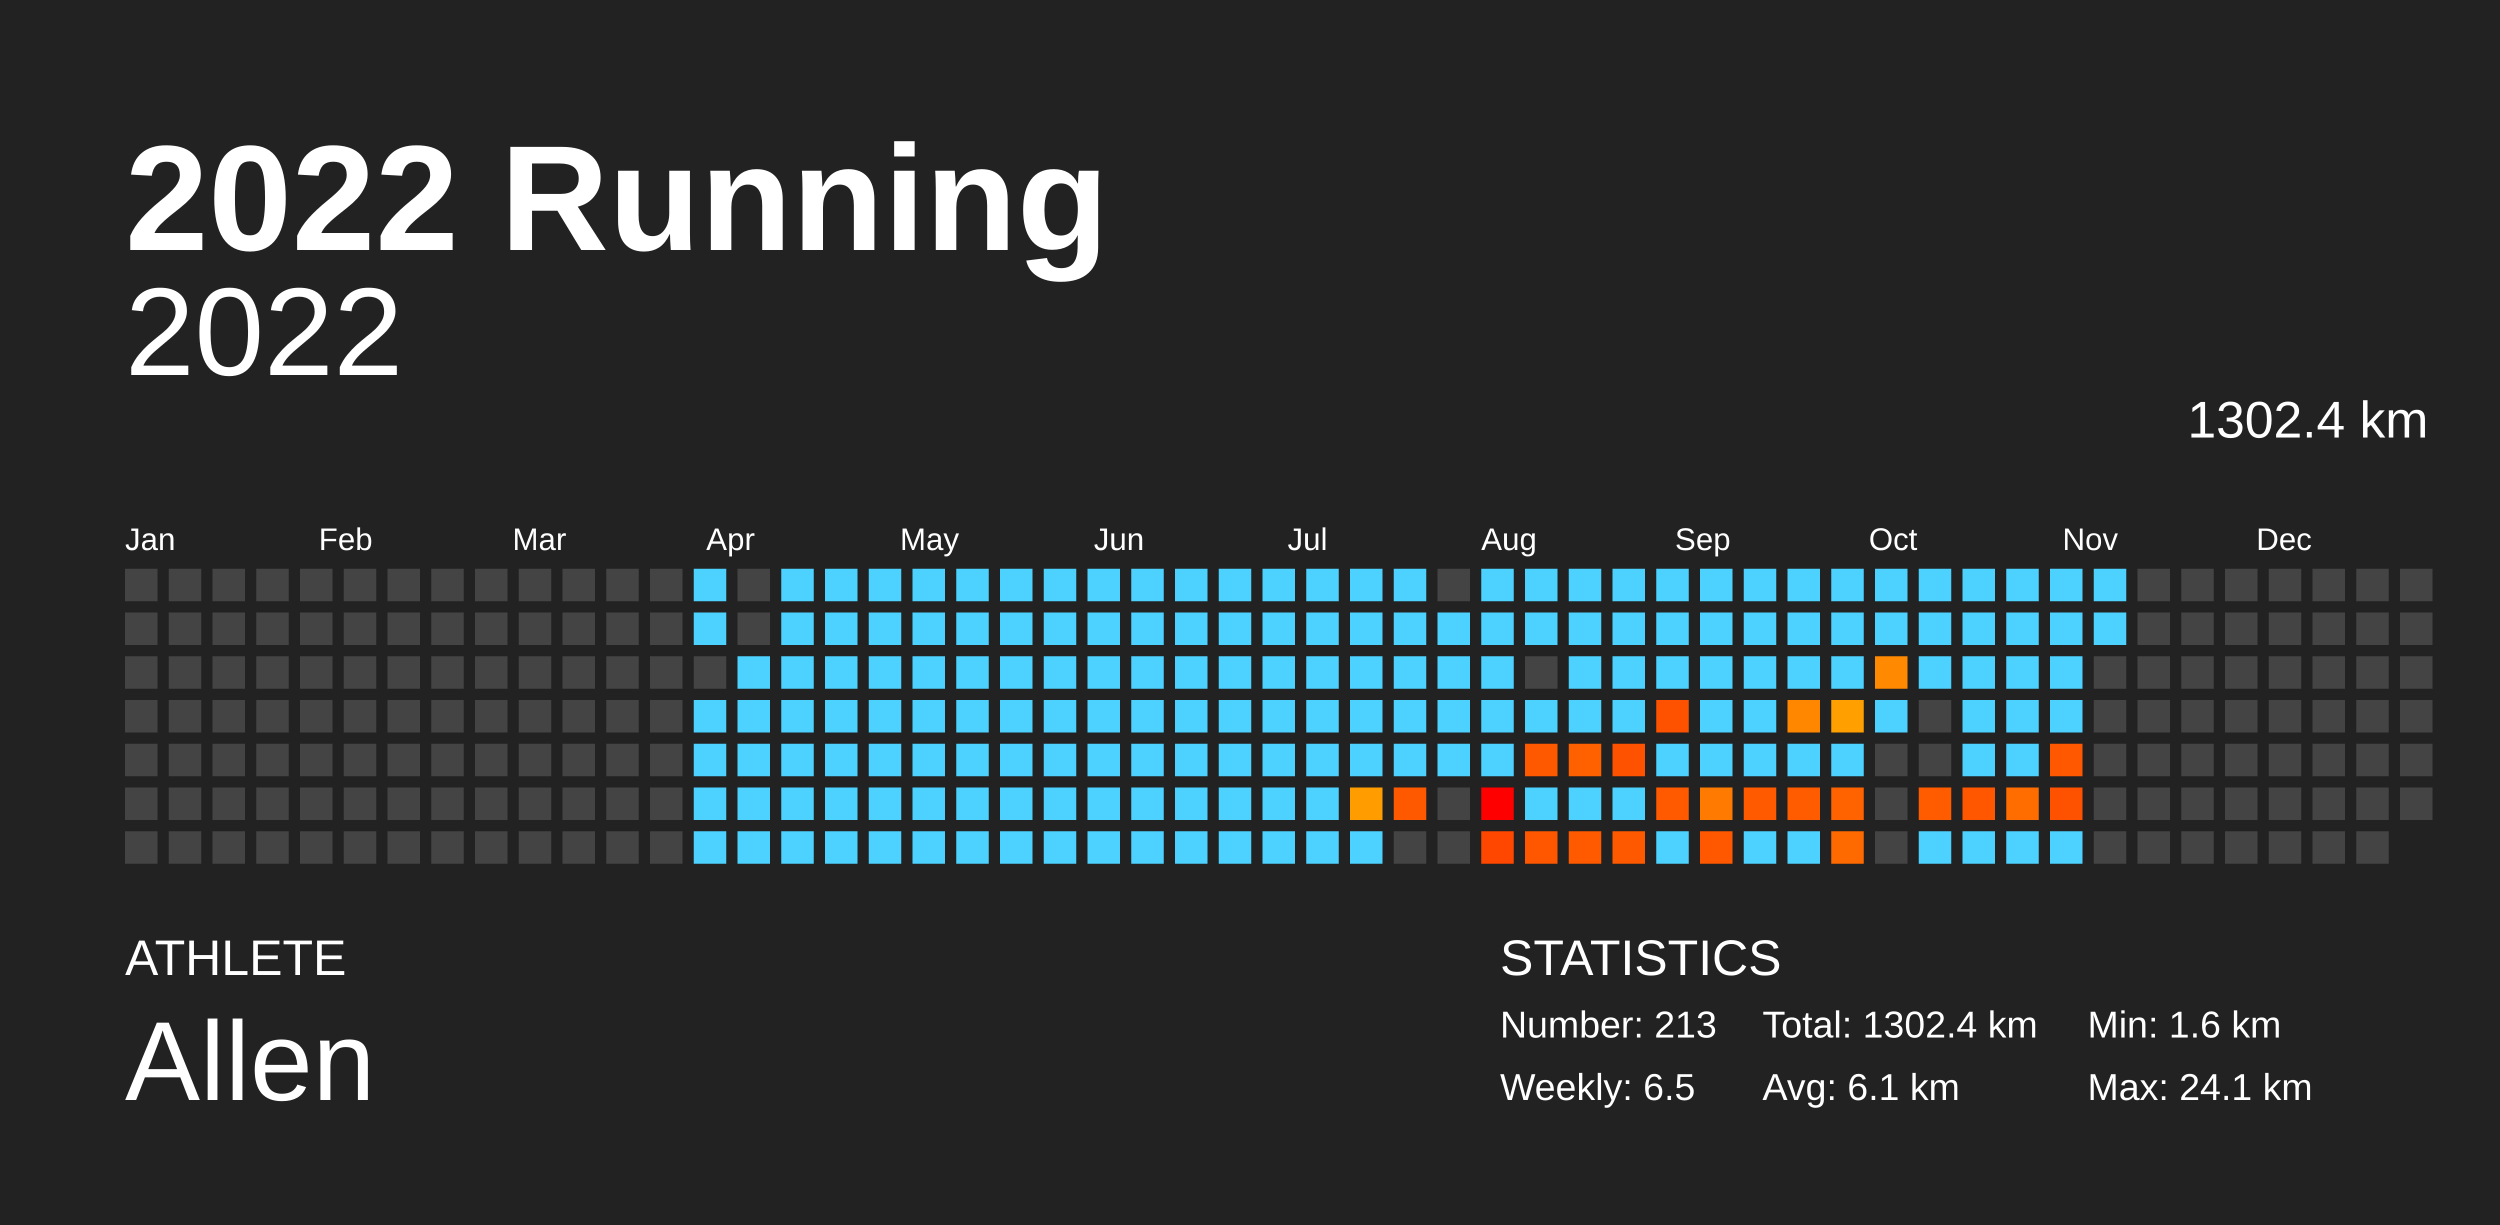
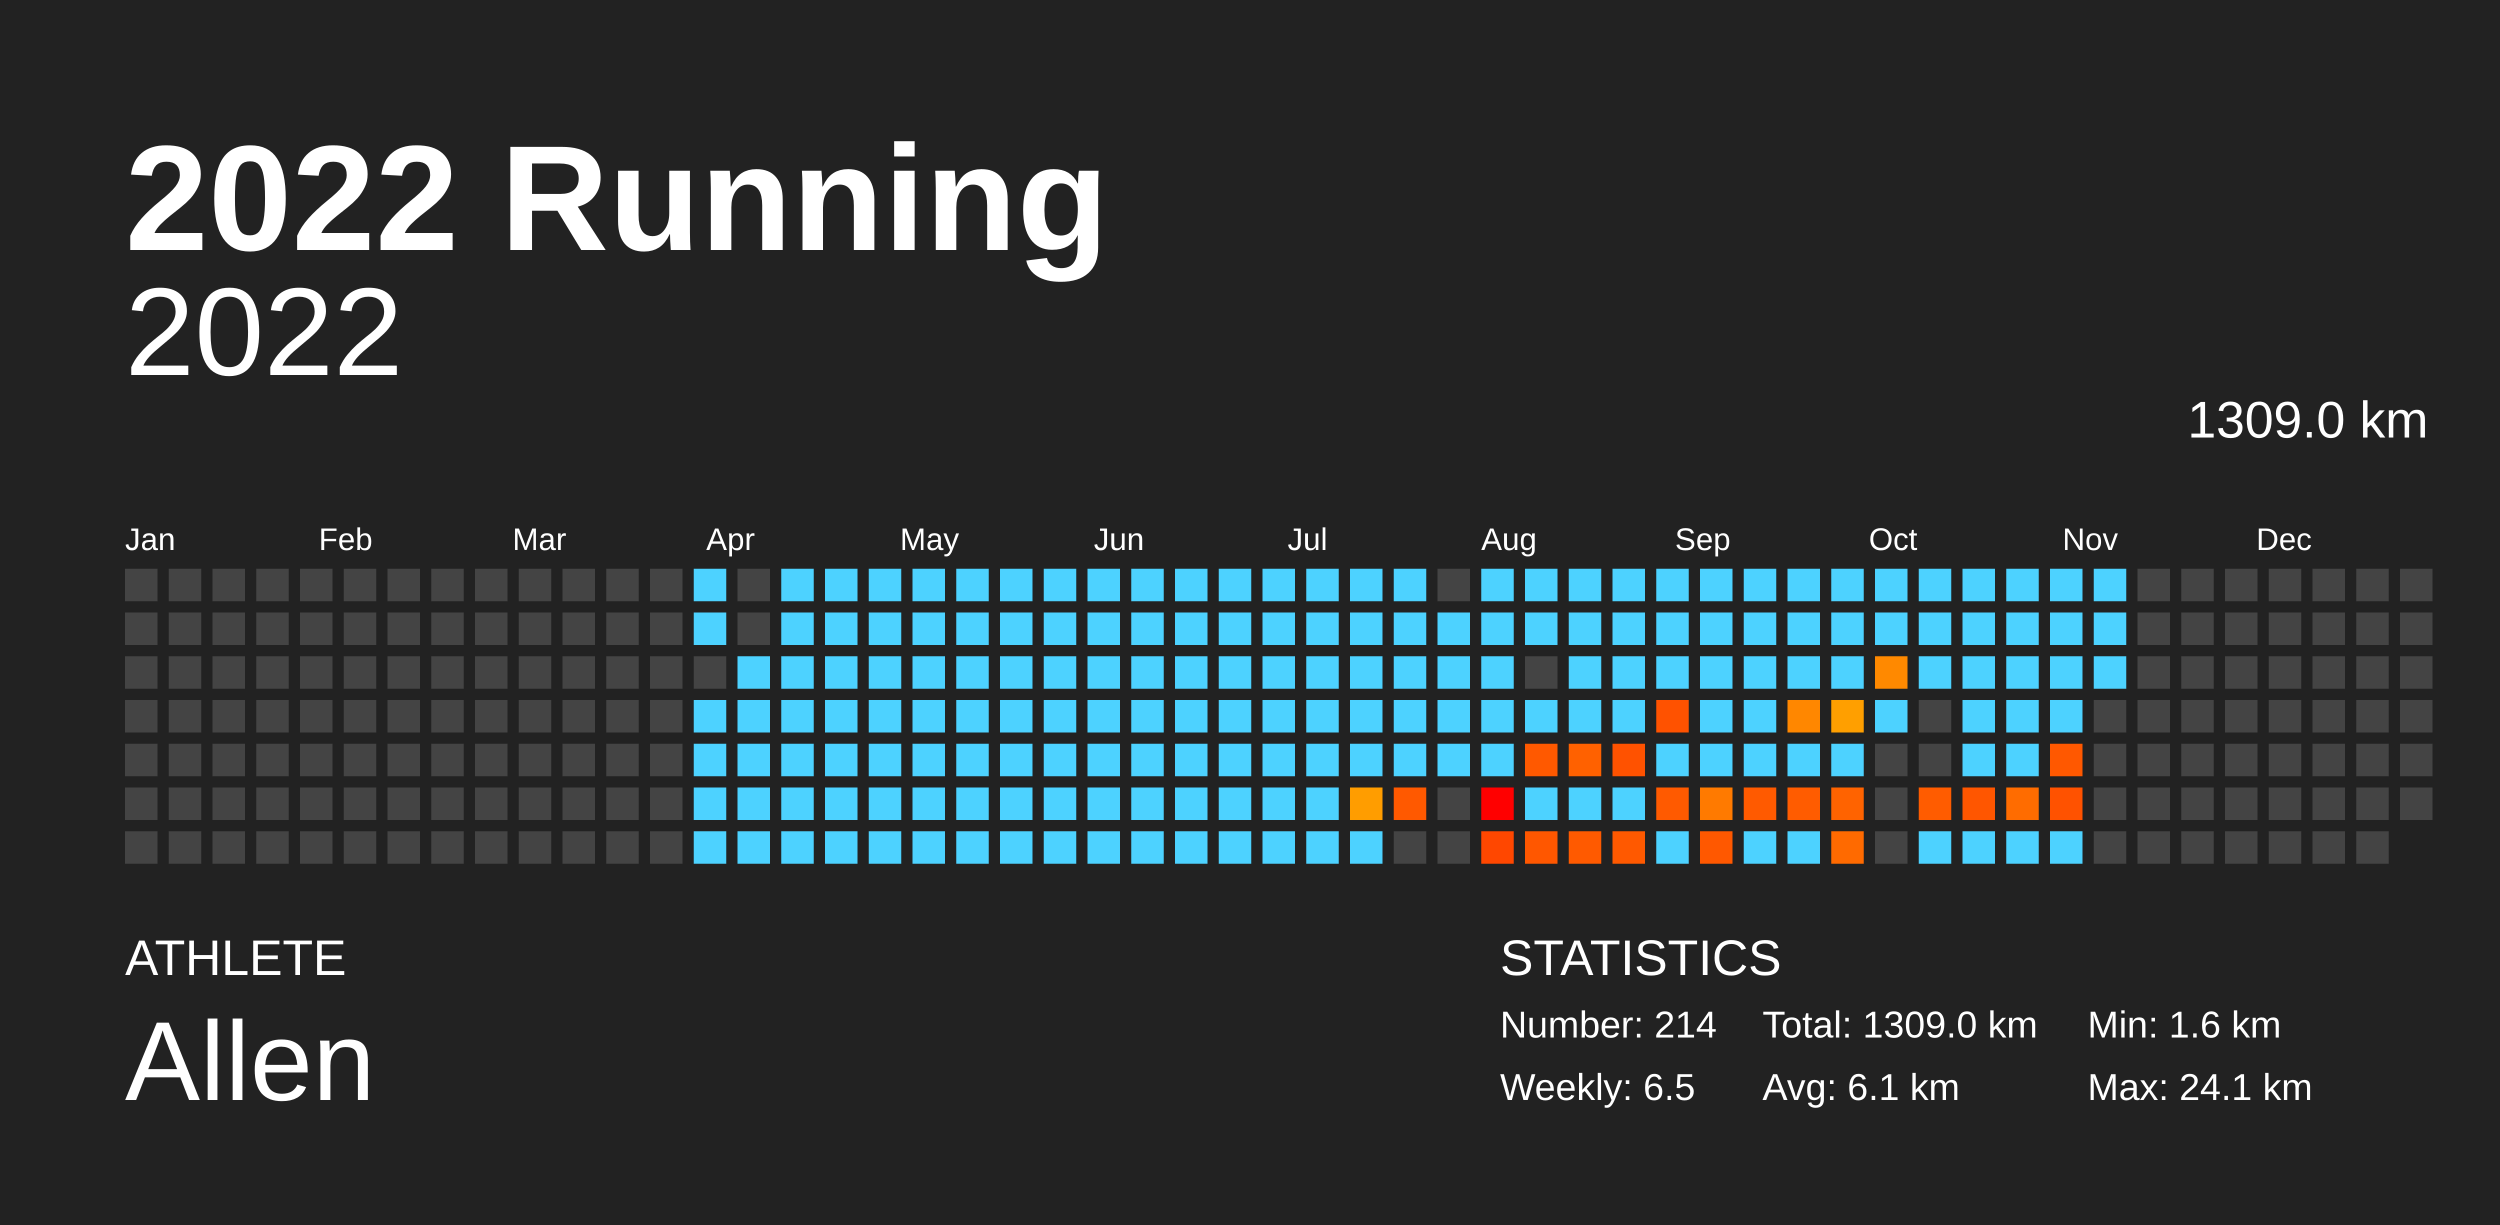
<svg xmlns="http://www.w3.org/2000/svg" baseProfile="full" height="98mm" version="1.1" viewBox="0,0,200,98" width="200mm">
  <defs />
  <rect fill="#222222" height="98" width="200" x="0" y="0" />
  <text fill="#FFFFFF" style="font-size:12px; font-family:Arial; font-weight:bold;" x="10" y="20">2022 Running</text>
  <text fill="#FFFFFF" style="font-size:4px; font-family:Arial" x="10" y="78">ATHLETE</text>
  <text fill="#FFFFFF" style="font-size:9px; font-family:Arial" x="10" y="88">Allen</text>
  <text fill="#FFFFFF" style="font-size:4px; font-family:Arial" x="120" y="78">STATISTICS</text>
-   <text fill="#FFFFFF" style="font-size:3px; font-family:Arial" x="120" y="83">Number: 213</text>
+   <text fill="#FFFFFF" style="font-size:3px; font-family:Arial" x="120" y="83">Number: 214</text>
  <text fill="#FFFFFF" style="font-size:3px; font-family:Arial" x="120" y="88">Weekly: 6.5</text>
-   <text fill="#FFFFFF" style="font-size:3px; font-family:Arial" x="141" y="83">Total: 1302.4 km</text>
+   <text fill="#FFFFFF" style="font-size:3px; font-family:Arial" x="141" y="83">Total: 1309.0 km</text>
  <text fill="#FFFFFF" style="font-size:3px; font-family:Arial" x="141" y="88">Avg: 6.1 km</text>
  <text fill="#FFFFFF" style="font-size:3px; font-family:Arial" x="167" y="83">Min: 1.6 km</text>
  <text fill="#FFFFFF" style="font-size:3px; font-family:Arial" x="167" y="88">Max: 24.1 km</text>
  <text alignment-baseline="hanging" fill="#FFFFFF" style="font-size:10.0px; font-family:Arial;" x="10" y="30">2022</text>
-   <text alignment-baseline="hanging" fill="#FFFFFF" style="font-size:4.125px; font-family:Arial;" x="175" y="35">1302.4 km</text>
+   <text alignment-baseline="hanging" fill="#FFFFFF" style="font-size:4.125px; font-family:Arial;" x="175" y="35">1309.0 km</text>
  <text fill="#FFFFFF" style="font-size:2.5px; font-family:Arial" x="10.0" y="44">Jan</text>
  <text fill="#FFFFFF" style="font-size:2.5px; font-family:Arial" x="25.5" y="44">Feb</text>
  <text fill="#FFFFFF" style="font-size:2.5px; font-family:Arial" x="41.0" y="44">Mar</text>
  <text fill="#FFFFFF" style="font-size:2.5px; font-family:Arial" x="56.5" y="44">Apr</text>
  <text fill="#FFFFFF" style="font-size:2.5px; font-family:Arial" x="72.0" y="44">May</text>
  <text fill="#FFFFFF" style="font-size:2.5px; font-family:Arial" x="87.5" y="44">Jun</text>
  <text fill="#FFFFFF" style="font-size:2.5px; font-family:Arial" x="103.0" y="44">Jul</text>
  <text fill="#FFFFFF" style="font-size:2.5px; font-family:Arial" x="118.5" y="44">Aug</text>
  <text fill="#FFFFFF" style="font-size:2.5px; font-family:Arial" x="134.0" y="44">Sep</text>
  <text fill="#FFFFFF" style="font-size:2.5px; font-family:Arial" x="149.5" y="44">Oct</text>
  <text fill="#FFFFFF" style="font-size:2.5px; font-family:Arial" x="165.0" y="44">Nov</text>
  <text fill="#FFFFFF" style="font-size:2.5px; font-family:Arial" x="180.5" y="44">Dec</text>
  <rect fill="#444444" height="2.6" width="2.6" x="10.0" y="45.5" />
  <rect fill="#444444" height="2.6" width="2.6" x="10.0" y="49.0" />
  <rect fill="#444444" height="2.6" width="2.6" x="10.0" y="52.5" />
  <rect fill="#444444" height="2.6" width="2.6" x="10.0" y="56.0" />
  <rect fill="#444444" height="2.6" width="2.6" x="10.0" y="59.5" />
  <rect fill="#444444" height="2.6" width="2.6" x="10.0" y="63.0" />
  <rect fill="#444444" height="2.6" width="2.6" x="10.0" y="66.5" />
  <rect fill="#444444" height="2.6" width="2.6" x="13.5" y="45.5" />
  <rect fill="#444444" height="2.6" width="2.6" x="13.5" y="49.0" />
  <rect fill="#444444" height="2.6" width="2.6" x="13.5" y="52.5" />
  <rect fill="#444444" height="2.6" width="2.6" x="13.5" y="56.0" />
  <rect fill="#444444" height="2.6" width="2.6" x="13.5" y="59.5" />
  <rect fill="#444444" height="2.6" width="2.6" x="13.5" y="63.0" />
  <rect fill="#444444" height="2.6" width="2.6" x="13.5" y="66.5" />
  <rect fill="#444444" height="2.6" width="2.6" x="17.0" y="45.5" />
  <rect fill="#444444" height="2.6" width="2.6" x="17.0" y="49.0" />
  <rect fill="#444444" height="2.6" width="2.6" x="17.0" y="52.5" />
  <rect fill="#444444" height="2.6" width="2.6" x="17.0" y="56.0" />
  <rect fill="#444444" height="2.6" width="2.6" x="17.0" y="59.5" />
  <rect fill="#444444" height="2.6" width="2.6" x="17.0" y="63.0" />
  <rect fill="#444444" height="2.6" width="2.6" x="17.0" y="66.5" />
  <rect fill="#444444" height="2.6" width="2.6" x="20.5" y="45.5" />
  <rect fill="#444444" height="2.6" width="2.6" x="20.5" y="49.0" />
  <rect fill="#444444" height="2.6" width="2.6" x="20.5" y="52.5" />
  <rect fill="#444444" height="2.6" width="2.6" x="20.5" y="56.0" />
  <rect fill="#444444" height="2.6" width="2.6" x="20.5" y="59.5" />
  <rect fill="#444444" height="2.6" width="2.6" x="20.5" y="63.0" />
  <rect fill="#444444" height="2.6" width="2.6" x="20.5" y="66.5" />
  <rect fill="#444444" height="2.6" width="2.6" x="24.0" y="45.5" />
  <rect fill="#444444" height="2.6" width="2.6" x="24.0" y="49.0" />
  <rect fill="#444444" height="2.6" width="2.6" x="24.0" y="52.5" />
  <rect fill="#444444" height="2.6" width="2.6" x="24.0" y="56.0" />
  <rect fill="#444444" height="2.6" width="2.6" x="24.0" y="59.5" />
  <rect fill="#444444" height="2.6" width="2.6" x="24.0" y="63.0" />
  <rect fill="#444444" height="2.6" width="2.6" x="24.0" y="66.5" />
  <rect fill="#444444" height="2.6" width="2.6" x="27.5" y="45.5" />
  <rect fill="#444444" height="2.6" width="2.6" x="27.5" y="49.0" />
  <rect fill="#444444" height="2.6" width="2.6" x="27.5" y="52.5" />
  <rect fill="#444444" height="2.6" width="2.6" x="27.5" y="56.0" />
  <rect fill="#444444" height="2.6" width="2.6" x="27.5" y="59.5" />
  <rect fill="#444444" height="2.6" width="2.6" x="27.5" y="63.0" />
  <rect fill="#444444" height="2.6" width="2.6" x="27.5" y="66.5" />
  <rect fill="#444444" height="2.6" width="2.6" x="31.0" y="45.5" />
  <rect fill="#444444" height="2.6" width="2.6" x="31.0" y="49.0" />
  <rect fill="#444444" height="2.6" width="2.6" x="31.0" y="52.5" />
  <rect fill="#444444" height="2.6" width="2.6" x="31.0" y="56.0" />
  <rect fill="#444444" height="2.6" width="2.6" x="31.0" y="59.5" />
  <rect fill="#444444" height="2.6" width="2.6" x="31.0" y="63.0" />
  <rect fill="#444444" height="2.6" width="2.6" x="31.0" y="66.5" />
  <rect fill="#444444" height="2.6" width="2.6" x="34.5" y="45.5" />
  <rect fill="#444444" height="2.6" width="2.6" x="34.5" y="49.0" />
  <rect fill="#444444" height="2.6" width="2.6" x="34.5" y="52.5" />
  <rect fill="#444444" height="2.6" width="2.6" x="34.5" y="56.0" />
  <rect fill="#444444" height="2.6" width="2.6" x="34.5" y="59.5" />
  <rect fill="#444444" height="2.6" width="2.6" x="34.5" y="63.0" />
  <rect fill="#444444" height="2.6" width="2.6" x="34.5" y="66.5" />
  <rect fill="#444444" height="2.6" width="2.6" x="38.0" y="45.5" />
  <rect fill="#444444" height="2.6" width="2.6" x="38.0" y="49.0" />
  <rect fill="#444444" height="2.6" width="2.6" x="38.0" y="52.5" />
  <rect fill="#444444" height="2.6" width="2.6" x="38.0" y="56.0" />
  <rect fill="#444444" height="2.6" width="2.6" x="38.0" y="59.5" />
  <rect fill="#444444" height="2.6" width="2.6" x="38.0" y="63.0" />
  <rect fill="#444444" height="2.6" width="2.6" x="38.0" y="66.5" />
  <rect fill="#444444" height="2.6" width="2.6" x="41.5" y="45.5" />
  <rect fill="#444444" height="2.6" width="2.6" x="41.5" y="49.0" />
  <rect fill="#444444" height="2.6" width="2.6" x="41.5" y="52.5" />
  <rect fill="#444444" height="2.6" width="2.6" x="41.5" y="56.0" />
  <rect fill="#444444" height="2.6" width="2.6" x="41.5" y="59.5" />
  <rect fill="#444444" height="2.6" width="2.6" x="41.5" y="63.0" />
  <rect fill="#444444" height="2.6" width="2.6" x="41.5" y="66.5" />
  <rect fill="#444444" height="2.6" width="2.6" x="45.0" y="45.5" />
  <rect fill="#444444" height="2.6" width="2.6" x="45.0" y="49.0" />
  <rect fill="#444444" height="2.6" width="2.6" x="45.0" y="52.5" />
  <rect fill="#444444" height="2.6" width="2.6" x="45.0" y="56.0" />
  <rect fill="#444444" height="2.6" width="2.6" x="45.0" y="59.5" />
  <rect fill="#444444" height="2.6" width="2.6" x="45.0" y="63.0" />
  <rect fill="#444444" height="2.6" width="2.6" x="45.0" y="66.5" />
  <rect fill="#444444" height="2.6" width="2.6" x="48.5" y="45.5" />
  <rect fill="#444444" height="2.6" width="2.6" x="48.5" y="49.0" />
  <rect fill="#444444" height="2.6" width="2.6" x="48.5" y="52.5" />
  <rect fill="#444444" height="2.6" width="2.6" x="48.5" y="56.0" />
  <rect fill="#444444" height="2.6" width="2.6" x="48.5" y="59.5" />
  <rect fill="#444444" height="2.6" width="2.6" x="48.5" y="63.0" />
  <rect fill="#444444" height="2.6" width="2.6" x="48.5" y="66.5" />
  <rect fill="#444444" height="2.6" width="2.6" x="52.0" y="45.5" />
  <rect fill="#444444" height="2.6" width="2.6" x="52.0" y="49.0" />
  <rect fill="#444444" height="2.6" width="2.6" x="52.0" y="52.5" />
  <rect fill="#444444" height="2.6" width="2.6" x="52.0" y="56.0" />
  <rect fill="#444444" height="2.6" width="2.6" x="52.0" y="59.5" />
  <rect fill="#444444" height="2.6" width="2.6" x="52.0" y="63.0" />
  <rect fill="#444444" height="2.6" width="2.6" x="52.0" y="66.5" />
  <rect fill="#4dd2ff" height="2.6" width="2.6" x="55.5" y="45.5" />
  <rect fill="#4dd2ff" height="2.6" width="2.6" x="55.5" y="49.0" />
  <rect fill="#444444" height="2.6" width="2.6" x="55.5" y="52.5" />
  <rect fill="#4dd2ff" height="2.6" width="2.6" x="55.5" y="56.0" />
  <rect fill="#4dd2ff" height="2.6" width="2.6" x="55.5" y="59.5" />
  <rect fill="#4dd2ff" height="2.6" width="2.6" x="55.5" y="63.0" />
  <rect fill="#4dd2ff" height="2.6" width="2.6" x="55.5" y="66.5" />
  <rect fill="#444444" height="2.6" width="2.6" x="59.0" y="45.5" />
  <rect fill="#444444" height="2.6" width="2.6" x="59.0" y="49.0" />
  <rect fill="#4dd2ff" height="2.6" width="2.6" x="59.0" y="52.5" />
  <rect fill="#4dd2ff" height="2.6" width="2.6" x="59.0" y="56.0" />
  <rect fill="#4dd2ff" height="2.6" width="2.6" x="59.0" y="59.5" />
  <rect fill="#4dd2ff" height="2.6" width="2.6" x="59.0" y="63.0" />
  <rect fill="#4dd2ff" height="2.6" width="2.6" x="59.0" y="66.5" />
  <rect fill="#4dd2ff" height="2.6" width="2.6" x="62.5" y="45.5" />
  <rect fill="#4dd2ff" height="2.6" width="2.6" x="62.5" y="49.0" />
  <rect fill="#4dd2ff" height="2.6" width="2.6" x="62.5" y="52.5" />
  <rect fill="#4dd2ff" height="2.6" width="2.6" x="62.5" y="56.0" />
  <rect fill="#4dd2ff" height="2.6" width="2.6" x="62.5" y="59.5" />
  <rect fill="#4dd2ff" height="2.6" width="2.6" x="62.5" y="63.0" />
  <rect fill="#4dd2ff" height="2.6" width="2.6" x="62.5" y="66.5" />
  <rect fill="#4dd2ff" height="2.6" width="2.6" x="66.0" y="45.5" />
  <rect fill="#4dd2ff" height="2.6" width="2.6" x="66.0" y="49.0" />
  <rect fill="#4dd2ff" height="2.6" width="2.6" x="66.0" y="52.5" />
  <rect fill="#4dd2ff" height="2.6" width="2.6" x="66.0" y="56.0" />
  <rect fill="#4dd2ff" height="2.6" width="2.6" x="66.0" y="59.5" />
  <rect fill="#4dd2ff" height="2.6" width="2.6" x="66.0" y="63.0" />
  <rect fill="#4dd2ff" height="2.6" width="2.6" x="66.0" y="66.5" />
  <rect fill="#4dd2ff" height="2.6" width="2.6" x="69.5" y="45.5" />
  <rect fill="#4dd2ff" height="2.6" width="2.6" x="69.5" y="49.0" />
  <rect fill="#4dd2ff" height="2.6" width="2.6" x="69.5" y="52.5" />
  <rect fill="#4dd2ff" height="2.6" width="2.6" x="69.5" y="56.0" />
  <rect fill="#4dd2ff" height="2.6" width="2.6" x="69.5" y="59.5" />
  <rect fill="#4dd2ff" height="2.6" width="2.6" x="69.5" y="63.0" />
  <rect fill="#4dd2ff" height="2.6" width="2.6" x="69.5" y="66.5" />
  <rect fill="#4dd2ff" height="2.6" width="2.6" x="73.0" y="45.5" />
  <rect fill="#4dd2ff" height="2.6" width="2.6" x="73.0" y="49.0" />
  <rect fill="#4dd2ff" height="2.6" width="2.6" x="73.0" y="52.5" />
  <rect fill="#4dd2ff" height="2.6" width="2.6" x="73.0" y="56.0" />
  <rect fill="#4dd2ff" height="2.6" width="2.6" x="73.0" y="59.5" />
  <rect fill="#4dd2ff" height="2.6" width="2.6" x="73.0" y="63.0" />
  <rect fill="#4dd2ff" height="2.6" width="2.6" x="73.0" y="66.5" />
  <rect fill="#4dd2ff" height="2.6" width="2.6" x="76.5" y="45.5" />
  <rect fill="#4dd2ff" height="2.6" width="2.6" x="76.5" y="49.0" />
  <rect fill="#4dd2ff" height="2.6" width="2.6" x="76.5" y="52.5" />
  <rect fill="#4dd2ff" height="2.6" width="2.6" x="76.5" y="56.0" />
  <rect fill="#4dd2ff" height="2.6" width="2.6" x="76.5" y="59.5" />
  <rect fill="#4dd2ff" height="2.6" width="2.6" x="76.5" y="63.0" />
  <rect fill="#4dd2ff" height="2.6" width="2.6" x="76.5" y="66.5" />
  <rect fill="#4dd2ff" height="2.6" width="2.6" x="80.0" y="45.5" />
  <rect fill="#4dd2ff" height="2.6" width="2.6" x="80.0" y="49.0" />
  <rect fill="#4dd2ff" height="2.6" width="2.6" x="80.0" y="52.5" />
  <rect fill="#4dd2ff" height="2.6" width="2.6" x="80.0" y="56.0" />
  <rect fill="#4dd2ff" height="2.6" width="2.6" x="80.0" y="59.5" />
  <rect fill="#4dd2ff" height="2.6" width="2.6" x="80.0" y="63.0" />
  <rect fill="#4dd2ff" height="2.6" width="2.6" x="80.0" y="66.5" />
  <rect fill="#4dd2ff" height="2.6" width="2.6" x="83.5" y="45.5" />
  <rect fill="#4dd2ff" height="2.6" width="2.6" x="83.5" y="49.0" />
  <rect fill="#4dd2ff" height="2.6" width="2.6" x="83.5" y="52.5" />
  <rect fill="#4dd2ff" height="2.6" width="2.6" x="83.5" y="56.0" />
  <rect fill="#4dd2ff" height="2.6" width="2.6" x="83.5" y="59.5" />
  <rect fill="#4dd2ff" height="2.6" width="2.6" x="83.5" y="63.0" />
  <rect fill="#4dd2ff" height="2.6" width="2.6" x="83.5" y="66.5" />
  <rect fill="#4dd2ff" height="2.6" width="2.6" x="87.0" y="45.5" />
  <rect fill="#4dd2ff" height="2.6" width="2.6" x="87.0" y="49.0" />
  <rect fill="#4dd2ff" height="2.6" width="2.6" x="87.0" y="52.5" />
  <rect fill="#4dd2ff" height="2.6" width="2.6" x="87.0" y="56.0" />
  <rect fill="#4dd2ff" height="2.6" width="2.6" x="87.0" y="59.5" />
  <rect fill="#4dd2ff" height="2.6" width="2.6" x="87.0" y="63.0" />
  <rect fill="#4dd2ff" height="2.6" width="2.6" x="87.0" y="66.5" />
  <rect fill="#4dd2ff" height="2.6" width="2.6" x="90.5" y="45.5" />
  <rect fill="#4dd2ff" height="2.6" width="2.6" x="90.5" y="49.0" />
  <rect fill="#4dd2ff" height="2.6" width="2.6" x="90.5" y="52.5" />
  <rect fill="#4dd2ff" height="2.6" width="2.6" x="90.5" y="56.0" />
  <rect fill="#4dd2ff" height="2.6" width="2.6" x="90.5" y="59.5" />
  <rect fill="#4dd2ff" height="2.6" width="2.6" x="90.5" y="63.0" />
  <rect fill="#4dd2ff" height="2.6" width="2.6" x="90.5" y="66.5" />
  <rect fill="#4dd2ff" height="2.6" width="2.6" x="94.0" y="45.5" />
  <rect fill="#4dd2ff" height="2.6" width="2.6" x="94.0" y="49.0" />
  <rect fill="#4dd2ff" height="2.6" width="2.6" x="94.0" y="52.5" />
  <rect fill="#4dd2ff" height="2.6" width="2.6" x="94.0" y="56.0" />
  <rect fill="#4dd2ff" height="2.6" width="2.6" x="94.0" y="59.5" />
  <rect fill="#4dd2ff" height="2.6" width="2.6" x="94.0" y="63.0" />
  <rect fill="#4dd2ff" height="2.6" width="2.6" x="94.0" y="66.5" />
  <rect fill="#4dd2ff" height="2.6" width="2.6" x="97.5" y="45.5" />
  <rect fill="#4dd2ff" height="2.6" width="2.6" x="97.5" y="49.0" />
  <rect fill="#4dd2ff" height="2.6" width="2.6" x="97.5" y="52.5" />
  <rect fill="#4dd2ff" height="2.6" width="2.6" x="97.5" y="56.0" />
  <rect fill="#4dd2ff" height="2.6" width="2.6" x="97.5" y="59.5" />
  <rect fill="#4dd2ff" height="2.6" width="2.6" x="97.5" y="63.0" />
  <rect fill="#4dd2ff" height="2.6" width="2.6" x="97.5" y="66.5" />
  <rect fill="#4dd2ff" height="2.6" width="2.6" x="101.0" y="45.5" />
  <rect fill="#4dd2ff" height="2.6" width="2.6" x="101.0" y="49.0" />
  <rect fill="#4dd2ff" height="2.6" width="2.6" x="101.0" y="52.5" />
  <rect fill="#4dd2ff" height="2.6" width="2.6" x="101.0" y="56.0" />
  <rect fill="#4dd2ff" height="2.6" width="2.6" x="101.0" y="59.5" />
  <rect fill="#4dd2ff" height="2.6" width="2.6" x="101.0" y="63.0" />
  <rect fill="#4dd2ff" height="2.6" width="2.6" x="101.0" y="66.5" />
  <rect fill="#4dd2ff" height="2.6" width="2.6" x="104.5" y="45.5" />
  <rect fill="#4dd2ff" height="2.6" width="2.6" x="104.5" y="49.0" />
  <rect fill="#4dd2ff" height="2.6" width="2.6" x="104.5" y="52.5" />
  <rect fill="#4dd2ff" height="2.6" width="2.6" x="104.5" y="56.0" />
  <rect fill="#4dd2ff" height="2.6" width="2.6" x="104.5" y="59.5" />
  <rect fill="#4dd2ff" height="2.6" width="2.6" x="104.5" y="63.0" />
  <rect fill="#4dd2ff" height="2.6" width="2.6" x="104.5" y="66.5" />
  <rect fill="#4dd2ff" height="2.6" width="2.6" x="108.0" y="45.5" />
  <rect fill="#4dd2ff" height="2.6" width="2.6" x="108.0" y="49.0" />
  <rect fill="#4dd2ff" height="2.6" width="2.6" x="108.0" y="52.5" />
  <rect fill="#4dd2ff" height="2.6" width="2.6" x="108.0" y="56.0" />
  <rect fill="#4dd2ff" height="2.6" width="2.6" x="108.0" y="59.5" />
  <rect fill="#ff9d00" height="2.6" width="2.6" x="108.0" y="63.0" />
  <rect fill="#4dd2ff" height="2.6" width="2.6" x="108.0" y="66.5" />
  <rect fill="#4dd2ff" height="2.6" width="2.6" x="111.5" y="45.5" />
  <rect fill="#4dd2ff" height="2.6" width="2.6" x="111.5" y="49.0" />
  <rect fill="#4dd2ff" height="2.6" width="2.6" x="111.5" y="52.5" />
  <rect fill="#4dd2ff" height="2.6" width="2.6" x="111.5" y="56.0" />
  <rect fill="#4dd2ff" height="2.6" width="2.6" x="111.5" y="59.5" />
  <rect fill="#ff5900" height="2.6" width="2.6" x="111.5" y="63.0" />
  <rect fill="#444444" height="2.6" width="2.6" x="111.5" y="66.5" />
  <rect fill="#444444" height="2.6" width="2.6" x="115.0" y="45.5" />
  <rect fill="#4dd2ff" height="2.6" width="2.6" x="115.0" y="49.0" />
  <rect fill="#4dd2ff" height="2.6" width="2.6" x="115.0" y="52.5" />
  <rect fill="#4dd2ff" height="2.6" width="2.6" x="115.0" y="56.0" />
  <rect fill="#4dd2ff" height="2.6" width="2.6" x="115.0" y="59.5" />
  <rect fill="#444444" height="2.6" width="2.6" x="115.0" y="63.0" />
  <rect fill="#444444" height="2.6" width="2.6" x="115.0" y="66.5" />
  <rect fill="#4dd2ff" height="2.6" width="2.6" x="118.5" y="45.5" />
  <rect fill="#4dd2ff" height="2.6" width="2.6" x="118.5" y="49.0" />
  <rect fill="#4dd2ff" height="2.6" width="2.6" x="118.5" y="52.5" />
  <rect fill="#4dd2ff" height="2.6" width="2.6" x="118.5" y="56.0" />
  <rect fill="#4dd2ff" height="2.6" width="2.6" x="118.5" y="59.5" />
  <rect fill="red" height="2.6" width="2.6" x="118.5" y="63.0" />
  <rect fill="#ff4700" height="2.6" width="2.6" x="118.5" y="66.5" />
  <rect fill="#4dd2ff" height="2.6" width="2.6" x="122.0" y="45.5" />
  <rect fill="#4dd2ff" height="2.6" width="2.6" x="122.0" y="49.0" />
  <rect fill="#444444" height="2.6" width="2.6" x="122.0" y="52.5" />
  <rect fill="#4dd2ff" height="2.6" width="2.6" x="122.0" y="56.0" />
  <rect fill="#ff5900" height="2.6" width="2.6" x="122.0" y="59.5" />
  <rect fill="#4dd2ff" height="2.6" width="2.6" x="122.0" y="63.0" />
  <rect fill="#ff5700" height="2.6" width="2.6" x="122.0" y="66.5" />
  <rect fill="#4dd2ff" height="2.6" width="2.6" x="125.5" y="45.5" />
  <rect fill="#4dd2ff" height="2.6" width="2.6" x="125.5" y="49.0" />
  <rect fill="#4dd2ff" height="2.6" width="2.6" x="125.5" y="52.5" />
  <rect fill="#4dd2ff" height="2.6" width="2.6" x="125.5" y="56.0" />
  <rect fill="#ff6100" height="2.6" width="2.6" x="125.5" y="59.5" />
  <rect fill="#4dd2ff" height="2.6" width="2.6" x="125.5" y="63.0" />
  <rect fill="#ff5a00" height="2.6" width="2.6" x="125.5" y="66.5" />
  <rect fill="#4dd2ff" height="2.6" width="2.6" x="129.0" y="45.5" />
  <rect fill="#4dd2ff" height="2.6" width="2.6" x="129.0" y="49.0" />
  <rect fill="#4dd2ff" height="2.6" width="2.6" x="129.0" y="52.5" />
  <rect fill="#4dd2ff" height="2.6" width="2.6" x="129.0" y="56.0" />
  <rect fill="#ff5200" height="2.6" width="2.6" x="129.0" y="59.5" />
  <rect fill="#4dd2ff" height="2.6" width="2.6" x="129.0" y="63.0" />
  <rect fill="#ff5900" height="2.6" width="2.6" x="129.0" y="66.5" />
  <rect fill="#4dd2ff" height="2.6" width="2.6" x="132.5" y="45.5" />
  <rect fill="#4dd2ff" height="2.6" width="2.6" x="132.5" y="49.0" />
  <rect fill="#4dd2ff" height="2.6" width="2.6" x="132.5" y="52.5" />
  <rect fill="#ff5200" height="2.6" width="2.6" x="132.5" y="56.0" />
  <rect fill="#4dd2ff" height="2.6" width="2.6" x="132.5" y="59.5" />
  <rect fill="#ff5a00" height="2.6" width="2.6" x="132.5" y="63.0" />
  <rect fill="#4dd2ff" height="2.6" width="2.6" x="132.5" y="66.5" />
  <rect fill="#4dd2ff" height="2.6" width="2.6" x="136.0" y="45.5" />
  <rect fill="#4dd2ff" height="2.6" width="2.6" x="136.0" y="49.0" />
  <rect fill="#4dd2ff" height="2.6" width="2.6" x="136.0" y="52.5" />
  <rect fill="#4dd2ff" height="2.6" width="2.6" x="136.0" y="56.0" />
  <rect fill="#4dd2ff" height="2.6" width="2.6" x="136.0" y="59.5" />
  <rect fill="#ff7a00" height="2.6" width="2.6" x="136.0" y="63.0" />
  <rect fill="#ff5800" height="2.6" width="2.6" x="136.0" y="66.5" />
  <rect fill="#4dd2ff" height="2.6" width="2.6" x="139.5" y="45.5" />
  <rect fill="#4dd2ff" height="2.6" width="2.6" x="139.5" y="49.0" />
  <rect fill="#4dd2ff" height="2.6" width="2.6" x="139.5" y="52.5" />
  <rect fill="#4dd2ff" height="2.6" width="2.6" x="139.5" y="56.0" />
  <rect fill="#4dd2ff" height="2.6" width="2.6" x="139.5" y="59.5" />
  <rect fill="#ff5a00" height="2.6" width="2.6" x="139.5" y="63.0" />
  <rect fill="#4dd2ff" height="2.6" width="2.6" x="139.5" y="66.5" />
  <rect fill="#4dd2ff" height="2.6" width="2.6" x="143.0" y="45.5" />
  <rect fill="#4dd2ff" height="2.6" width="2.6" x="143.0" y="49.0" />
  <rect fill="#4dd2ff" height="2.6" width="2.6" x="143.0" y="52.5" />
  <rect fill="#ff8700" height="2.6" width="2.6" x="143.0" y="56.0" />
  <rect fill="#4dd2ff" height="2.6" width="2.6" x="143.0" y="59.5" />
  <rect fill="#ff5c00" height="2.6" width="2.6" x="143.0" y="63.0" />
  <rect fill="#4dd2ff" height="2.6" width="2.6" x="143.0" y="66.5" />
  <rect fill="#4dd2ff" height="2.6" width="2.6" x="146.5" y="45.5" />
  <rect fill="#4dd2ff" height="2.6" width="2.6" x="146.5" y="49.0" />
  <rect fill="#4dd2ff" height="2.6" width="2.6" x="146.5" y="52.5" />
  <rect fill="#ff9f00" height="2.6" width="2.6" x="146.5" y="56.0" />
  <rect fill="#4dd2ff" height="2.6" width="2.6" x="146.5" y="59.5" />
  <rect fill="#ff6300" height="2.6" width="2.6" x="146.5" y="63.0" />
  <rect fill="#ff6a00" height="2.6" width="2.6" x="146.5" y="66.5" />
  <rect fill="#4dd2ff" height="2.6" width="2.6" x="150.0" y="45.5" />
  <rect fill="#4dd2ff" height="2.6" width="2.6" x="150.0" y="49.0" />
  <rect fill="#ff8900" height="2.6" width="2.6" x="150.0" y="52.5" />
  <rect fill="#4dd2ff" height="2.6" width="2.6" x="150.0" y="56.0" />
  <rect fill="#444444" height="2.6" width="2.6" x="150.0" y="59.5" />
  <rect fill="#444444" height="2.6" width="2.6" x="150.0" y="63.0" />
  <rect fill="#444444" height="2.6" width="2.6" x="150.0" y="66.5" />
  <rect fill="#4dd2ff" height="2.6" width="2.6" x="153.5" y="45.5" />
  <rect fill="#4dd2ff" height="2.6" width="2.6" x="153.5" y="49.0" />
  <rect fill="#4dd2ff" height="2.6" width="2.6" x="153.5" y="52.5" />
  <rect fill="#444444" height="2.6" width="2.6" x="153.5" y="56.0" />
  <rect fill="#444444" height="2.6" width="2.6" x="153.5" y="59.5" />
  <rect fill="#ff5c00" height="2.6" width="2.6" x="153.5" y="63.0" />
  <rect fill="#4dd2ff" height="2.6" width="2.6" x="153.5" y="66.5" />
  <rect fill="#4dd2ff" height="2.6" width="2.6" x="157.0" y="45.5" />
  <rect fill="#4dd2ff" height="2.6" width="2.6" x="157.0" y="49.0" />
  <rect fill="#4dd2ff" height="2.6" width="2.6" x="157.0" y="52.5" />
  <rect fill="#4dd2ff" height="2.6" width="2.6" x="157.0" y="56.0" />
  <rect fill="#4dd2ff" height="2.6" width="2.6" x="157.0" y="59.5" />
  <rect fill="#ff5600" height="2.6" width="2.6" x="157.0" y="63.0" />
  <rect fill="#4dd2ff" height="2.6" width="2.6" x="157.0" y="66.5" />
  <rect fill="#4dd2ff" height="2.6" width="2.6" x="160.5" y="45.5" />
  <rect fill="#4dd2ff" height="2.6" width="2.6" x="160.5" y="49.0" />
  <rect fill="#4dd2ff" height="2.6" width="2.6" x="160.5" y="52.5" />
  <rect fill="#4dd2ff" height="2.6" width="2.6" x="160.5" y="56.0" />
  <rect fill="#4dd2ff" height="2.6" width="2.6" x="160.5" y="59.5" />
  <rect fill="#ff6c00" height="2.6" width="2.6" x="160.5" y="63.0" />
  <rect fill="#4dd2ff" height="2.6" width="2.6" x="160.5" y="66.5" />
  <rect fill="#4dd2ff" height="2.6" width="2.6" x="164.0" y="45.5" />
  <rect fill="#4dd2ff" height="2.6" width="2.6" x="164.0" y="49.0" />
  <rect fill="#4dd2ff" height="2.6" width="2.6" x="164.0" y="52.5" />
  <rect fill="#4dd2ff" height="2.6" width="2.6" x="164.0" y="56.0" />
  <rect fill="#ff5800" height="2.6" width="2.6" x="164.0" y="59.5" />
  <rect fill="#ff5200" height="2.6" width="2.6" x="164.0" y="63.0" />
  <rect fill="#4dd2ff" height="2.6" width="2.6" x="164.0" y="66.5" />
  <rect fill="#4dd2ff" height="2.6" width="2.6" x="167.5" y="45.5" />
  <rect fill="#4dd2ff" height="2.6" width="2.6" x="167.5" y="49.0" />
-   <rect fill="#444444" height="2.6" width="2.6" x="167.5" y="52.5" />
+   <rect fill="#4dd2ff" height="2.6" width="2.6" x="167.5" y="52.5" />
  <rect fill="#444444" height="2.6" width="2.6" x="167.5" y="56.0" />
  <rect fill="#444444" height="2.6" width="2.6" x="167.5" y="59.5" />
  <rect fill="#444444" height="2.6" width="2.6" x="167.5" y="63.0" />
  <rect fill="#444444" height="2.6" width="2.6" x="167.5" y="66.5" />
  <rect fill="#444444" height="2.6" width="2.6" x="171.0" y="45.5" />
  <rect fill="#444444" height="2.6" width="2.6" x="171.0" y="49.0" />
  <rect fill="#444444" height="2.6" width="2.6" x="171.0" y="52.5" />
  <rect fill="#444444" height="2.6" width="2.6" x="171.0" y="56.0" />
  <rect fill="#444444" height="2.6" width="2.6" x="171.0" y="59.5" />
  <rect fill="#444444" height="2.6" width="2.6" x="171.0" y="63.0" />
  <rect fill="#444444" height="2.6" width="2.6" x="171.0" y="66.5" />
  <rect fill="#444444" height="2.6" width="2.6" x="174.5" y="45.5" />
  <rect fill="#444444" height="2.6" width="2.6" x="174.5" y="49.0" />
  <rect fill="#444444" height="2.6" width="2.6" x="174.5" y="52.5" />
  <rect fill="#444444" height="2.6" width="2.6" x="174.5" y="56.0" />
  <rect fill="#444444" height="2.6" width="2.6" x="174.5" y="59.5" />
  <rect fill="#444444" height="2.6" width="2.6" x="174.5" y="63.0" />
  <rect fill="#444444" height="2.6" width="2.6" x="174.5" y="66.5" />
  <rect fill="#444444" height="2.6" width="2.6" x="178.0" y="45.5" />
  <rect fill="#444444" height="2.6" width="2.6" x="178.0" y="49.0" />
  <rect fill="#444444" height="2.6" width="2.6" x="178.0" y="52.5" />
  <rect fill="#444444" height="2.6" width="2.6" x="178.0" y="56.0" />
  <rect fill="#444444" height="2.6" width="2.6" x="178.0" y="59.5" />
  <rect fill="#444444" height="2.6" width="2.6" x="178.0" y="63.0" />
  <rect fill="#444444" height="2.6" width="2.6" x="178.0" y="66.5" />
  <rect fill="#444444" height="2.6" width="2.6" x="181.5" y="45.5" />
  <rect fill="#444444" height="2.6" width="2.6" x="181.5" y="49.0" />
  <rect fill="#444444" height="2.6" width="2.6" x="181.5" y="52.5" />
  <rect fill="#444444" height="2.6" width="2.6" x="181.5" y="56.0" />
  <rect fill="#444444" height="2.6" width="2.6" x="181.5" y="59.5" />
  <rect fill="#444444" height="2.6" width="2.6" x="181.5" y="63.0" />
  <rect fill="#444444" height="2.6" width="2.6" x="181.5" y="66.5" />
  <rect fill="#444444" height="2.6" width="2.6" x="185.0" y="45.5" />
  <rect fill="#444444" height="2.6" width="2.6" x="185.0" y="49.0" />
  <rect fill="#444444" height="2.6" width="2.6" x="185.0" y="52.5" />
  <rect fill="#444444" height="2.6" width="2.6" x="185.0" y="56.0" />
  <rect fill="#444444" height="2.6" width="2.6" x="185.0" y="59.5" />
  <rect fill="#444444" height="2.6" width="2.6" x="185.0" y="63.0" />
  <rect fill="#444444" height="2.6" width="2.6" x="185.0" y="66.5" />
  <rect fill="#444444" height="2.6" width="2.6" x="188.5" y="45.5" />
  <rect fill="#444444" height="2.6" width="2.6" x="188.5" y="49.0" />
  <rect fill="#444444" height="2.6" width="2.6" x="188.5" y="52.5" />
  <rect fill="#444444" height="2.6" width="2.6" x="188.5" y="56.0" />
  <rect fill="#444444" height="2.6" width="2.6" x="188.5" y="59.5" />
  <rect fill="#444444" height="2.6" width="2.6" x="188.5" y="63.0" />
  <rect fill="#444444" height="2.6" width="2.6" x="188.5" y="66.5" />
  <rect fill="#444444" height="2.6" width="2.6" x="192.0" y="45.5" />
  <rect fill="#444444" height="2.6" width="2.6" x="192.0" y="49.0" />
  <rect fill="#444444" height="2.6" width="2.6" x="192.0" y="52.5" />
  <rect fill="#444444" height="2.6" width="2.6" x="192.0" y="56.0" />
  <rect fill="#444444" height="2.6" width="2.6" x="192.0" y="59.5" />
  <rect fill="#444444" height="2.6" width="2.6" x="192.0" y="63.0" />
</svg>
